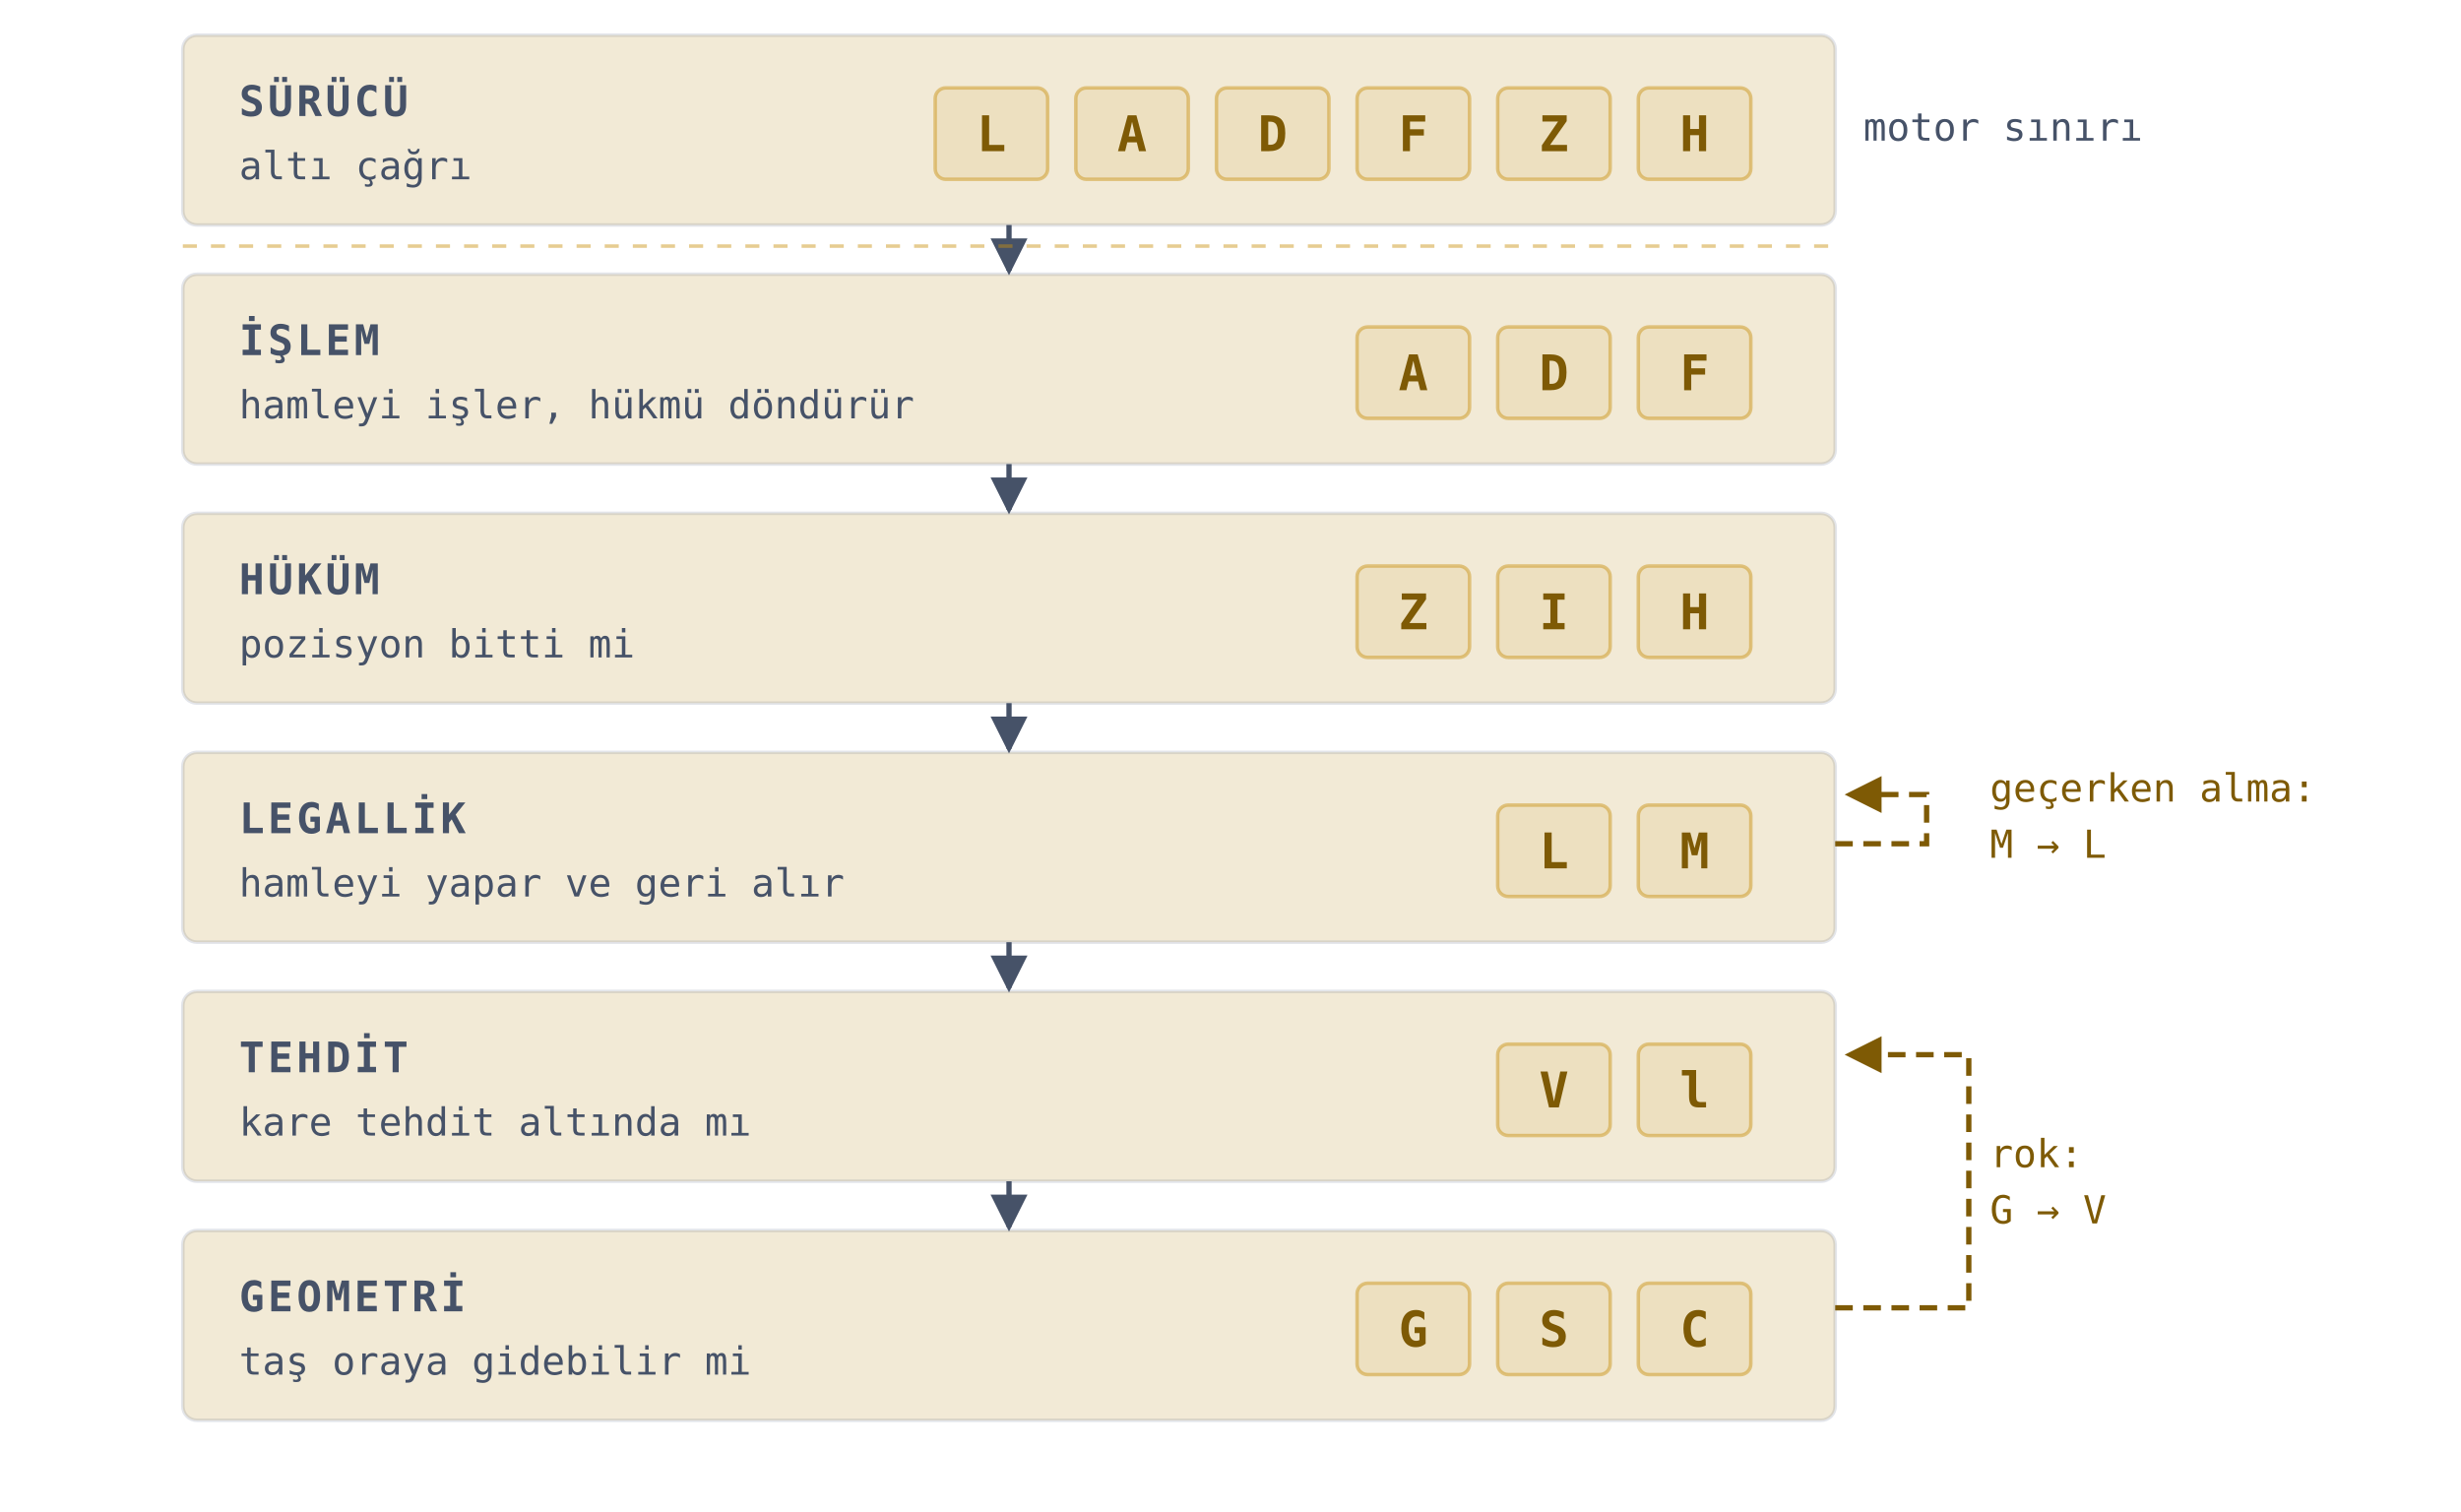
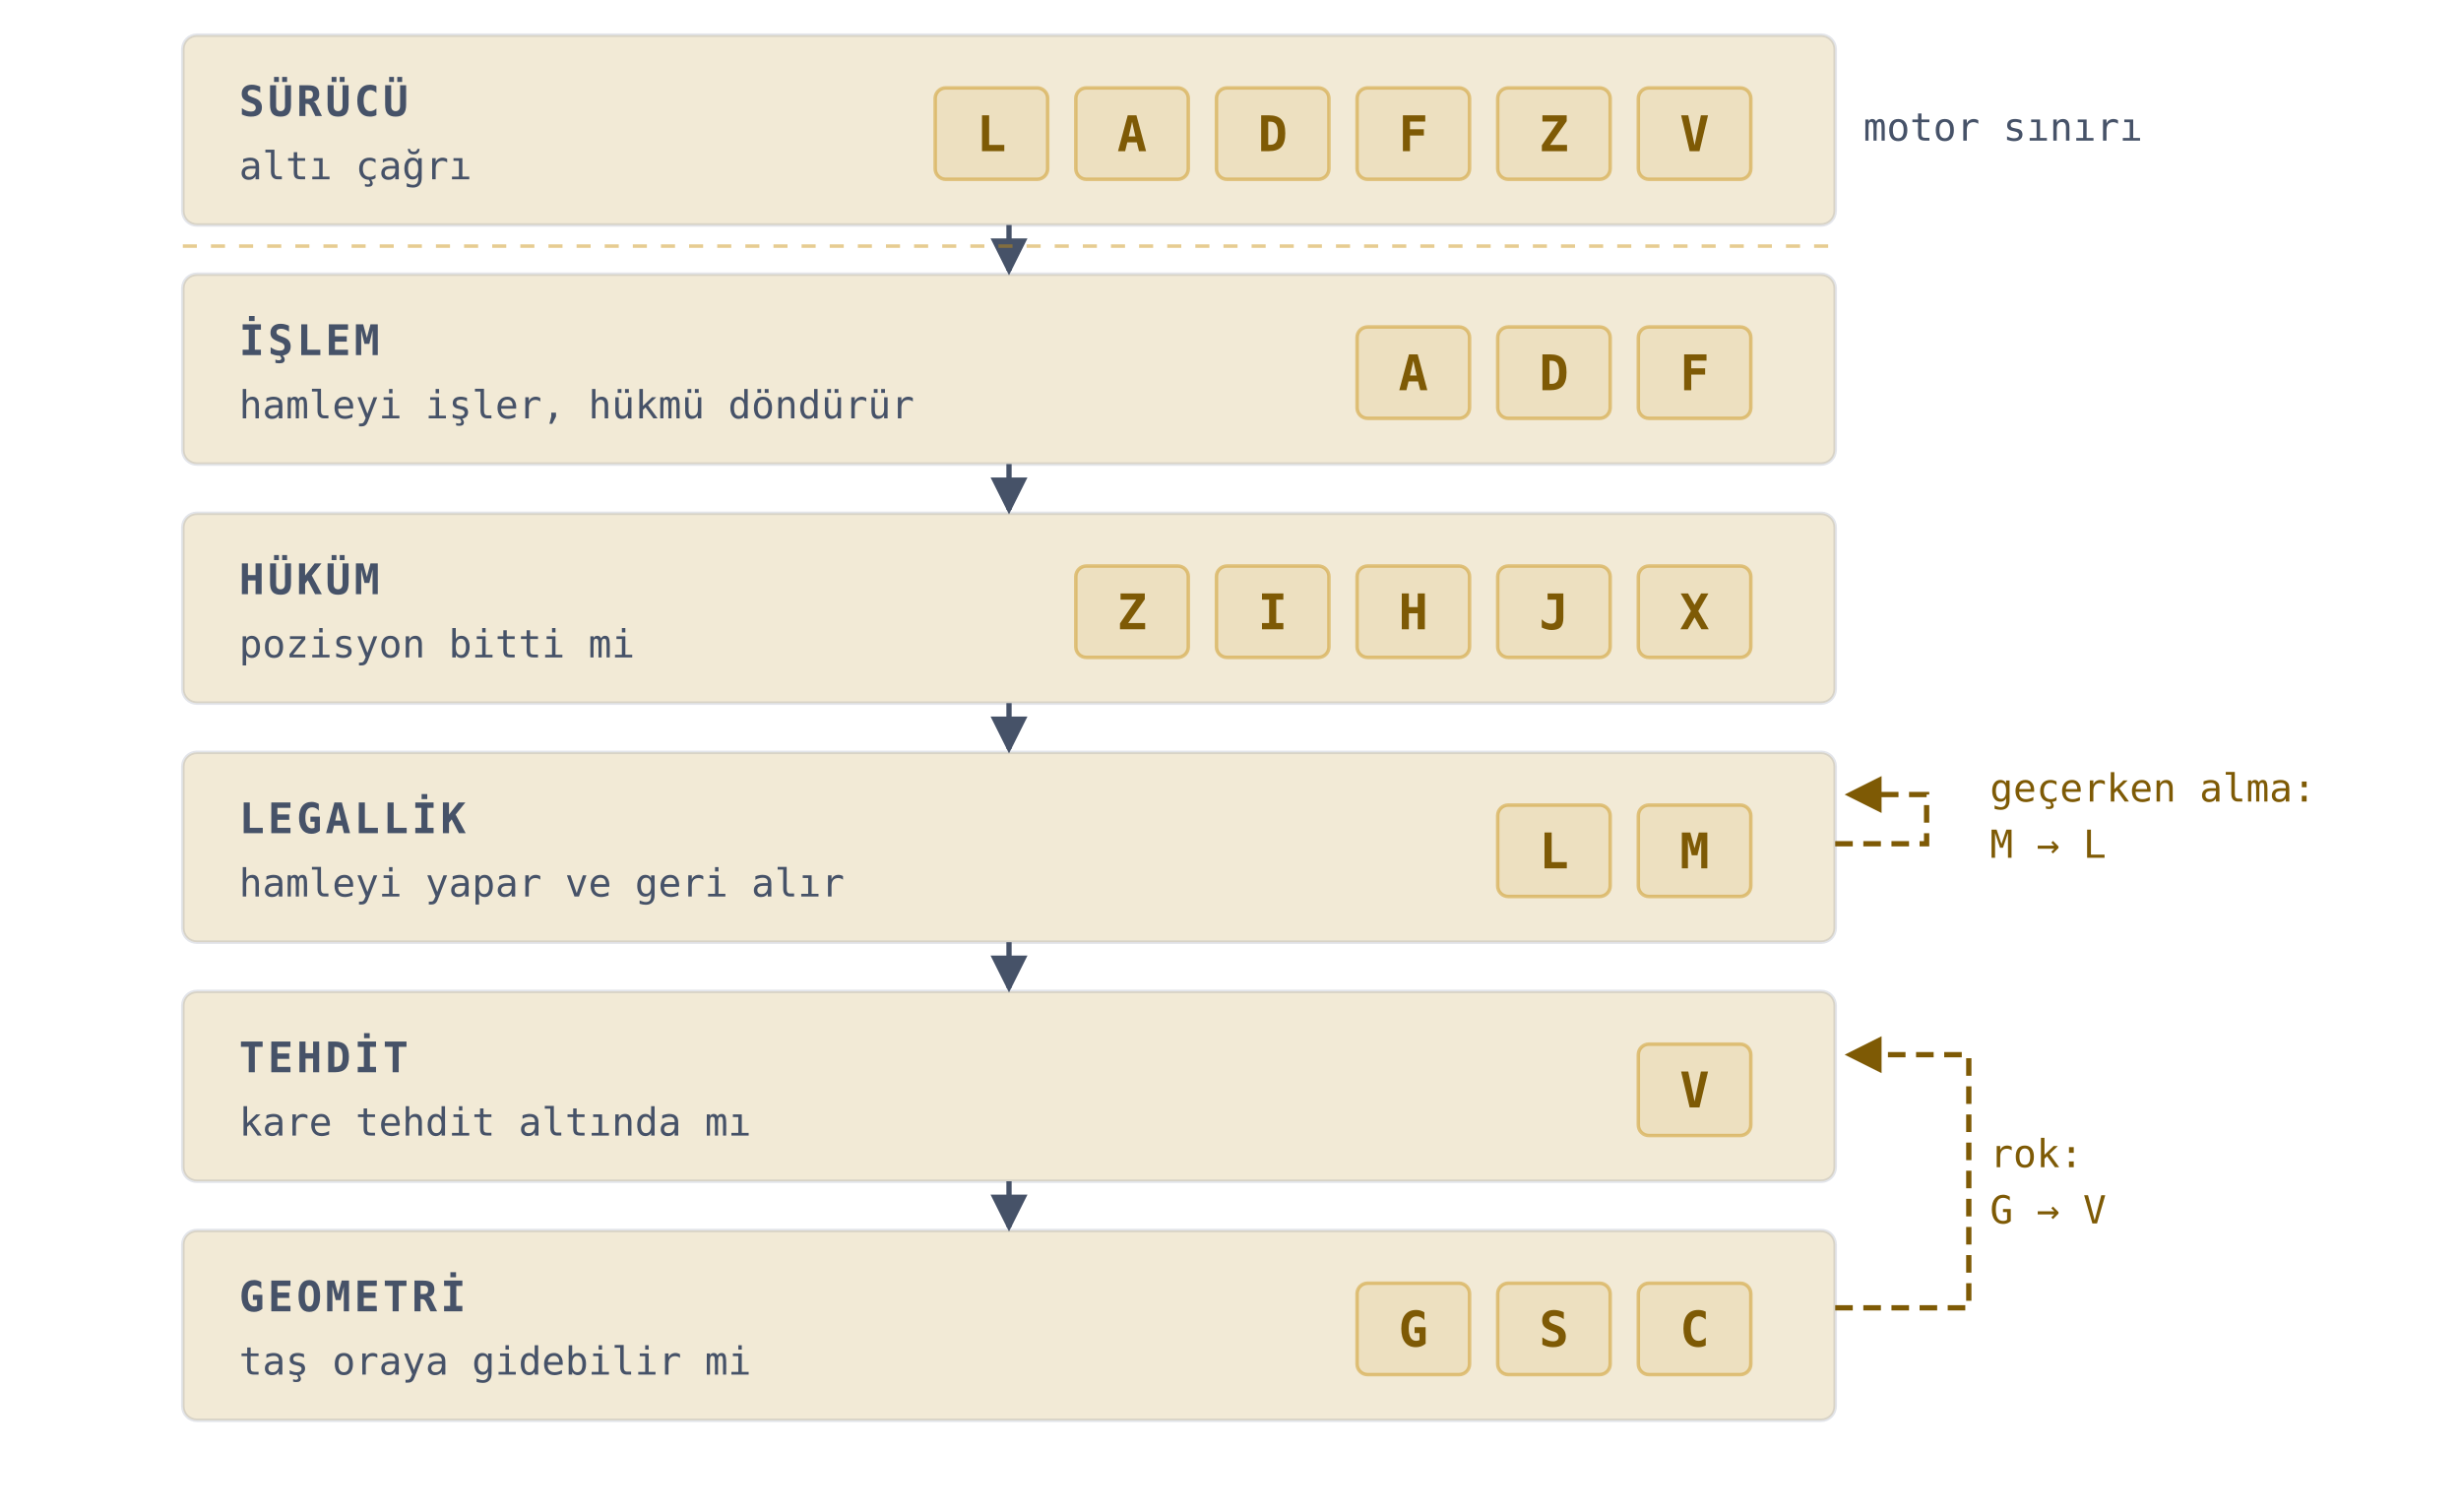
<svg xmlns="http://www.w3.org/2000/svg" viewBox="0 0 700 430" width="700" height="430" role="img" aria-label="Motorun kat haritası: geometriden sürücüye altı katman ve iki istisnai çağrı">
  <style>
.fl-bd{fill:#f2ead6;stroke:rgba(41,58,95,.13);stroke-width:1}
.fl-dv{fill:none;stroke:rgba(201,145,17,.46);stroke-width:1;stroke-dasharray:4 4}
.fl-lb{font:600 12px ui-monospace,'SF Mono',Menlo,Consolas,monospace;fill:#465268;letter-spacing:.08em}
.fl-cp{fill:rgba(201,145,17,.11);stroke:rgba(201,145,17,.46);stroke-width:1}
.fl-ct{font:700 14px ui-monospace,'SF Mono',Menlo,Consolas,monospace;fill:#7e5a05}
.fl-ar{fill:none;stroke:#465268;stroke-width:1.5}
.fl-ex{fill:none;stroke:#7e5a05;stroke-width:1.5;stroke-dasharray:5 3}
.fl-nt{font:400 11px ui-monospace,'SF Mono',Menlo,Consolas,monospace;fill:#7e5a05}
.fl-sb{font:400 11px ui-monospace,'SF Mono',Menlo,Consolas,monospace;fill:#465268}
</style>
  <defs>
    <marker id="fl-h" viewBox="0 0 8 8" refX="7" refY="4" markerWidth="7" markerHeight="7" orient="auto">
      <path d="M0 0 8 4 0 8z" fill="#465268" />
    </marker>
    <marker id="fl-g" viewBox="0 0 8 8" refX="7" refY="4" markerWidth="7" markerHeight="7" orient="auto">
      <path d="M0 0 8 4 0 8z" fill="#7e5a05" />
    </marker>
  </defs>
  <rect class="fl-bd" x="52" y="10" width="470" height="54" rx="4" />
  <text class="fl-lb" x="68" y="33">SÜRÜCÜ</text>
  <text class="fl-sb" x="68" y="51">altı çağrı</text>
  <rect class="fl-cp" x="266" y="25" width="32" height="26" rx="3" />
  <text class="fl-ct" x="282" y="43" text-anchor="middle">L</text>
  <rect class="fl-cp" x="306" y="25" width="32" height="26" rx="3" />
  <text class="fl-ct" x="322" y="43" text-anchor="middle">A</text>
  <rect class="fl-cp" x="346" y="25" width="32" height="26" rx="3" />
  <text class="fl-ct" x="362" y="43" text-anchor="middle">D</text>
  <rect class="fl-cp" x="386" y="25" width="32" height="26" rx="3" />
  <text class="fl-ct" x="402" y="43" text-anchor="middle">F</text>
  <rect class="fl-cp" x="426" y="25" width="32" height="26" rx="3" />
  <text class="fl-ct" x="442" y="43" text-anchor="middle">Z</text>
  <rect class="fl-cp" x="466" y="25" width="32" height="26" rx="3" />
-   <text class="fl-ct" x="482" y="43" text-anchor="middle">H</text>
+   <text class="fl-ct" x="482" y="43" text-anchor="middle">V</text>
  <rect class="fl-bd" x="52" y="78" width="470" height="54" rx="4" />
  <text class="fl-lb" x="68" y="101">İŞLEM</text>
  <text class="fl-sb" x="68" y="119">hamleyi işler, hükmü döndürür</text>
  <rect class="fl-cp" x="386" y="93" width="32" height="26" rx="3" />
  <text class="fl-ct" x="402" y="111" text-anchor="middle">A</text>
  <rect class="fl-cp" x="426" y="93" width="32" height="26" rx="3" />
  <text class="fl-ct" x="442" y="111" text-anchor="middle">D</text>
  <rect class="fl-cp" x="466" y="93" width="32" height="26" rx="3" />
  <text class="fl-ct" x="482" y="111" text-anchor="middle">F</text>
  <rect class="fl-bd" x="52" y="146" width="470" height="54" rx="4" />
  <text class="fl-lb" x="68" y="169">HÜKÜM</text>
  <text class="fl-sb" x="68" y="187">pozisyon bitti mi</text>
+   <rect class="fl-cp" x="306" y="161" width="32" height="26" rx="3" />
+   <text class="fl-ct" x="322" y="179" text-anchor="middle">Z</text>
+   <rect class="fl-cp" x="346" y="161" width="32" height="26" rx="3" />
+   <text class="fl-ct" x="362" y="179" text-anchor="middle">I</text>
  <rect class="fl-cp" x="386" y="161" width="32" height="26" rx="3" />
-   <text class="fl-ct" x="402" y="179" text-anchor="middle">Z</text>
+   <text class="fl-ct" x="402" y="179" text-anchor="middle">H</text>
  <rect class="fl-cp" x="426" y="161" width="32" height="26" rx="3" />
-   <text class="fl-ct" x="442" y="179" text-anchor="middle">I</text>
+   <text class="fl-ct" x="442" y="179" text-anchor="middle">J</text>
  <rect class="fl-cp" x="466" y="161" width="32" height="26" rx="3" />
-   <text class="fl-ct" x="482" y="179" text-anchor="middle">H</text>
+   <text class="fl-ct" x="482" y="179" text-anchor="middle">X</text>
  <rect class="fl-bd" x="52" y="214" width="470" height="54" rx="4" />
  <text class="fl-lb" x="68" y="237">LEGALLİK</text>
  <text class="fl-sb" x="68" y="255">hamleyi yapar ve geri alır</text>
  <rect class="fl-cp" x="426" y="229" width="32" height="26" rx="3" />
  <text class="fl-ct" x="442" y="247" text-anchor="middle">L</text>
  <rect class="fl-cp" x="466" y="229" width="32" height="26" rx="3" />
  <text class="fl-ct" x="482" y="247" text-anchor="middle">M</text>
  <rect class="fl-bd" x="52" y="282" width="470" height="54" rx="4" />
  <text class="fl-lb" x="68" y="305">TEHDİT</text>
  <text class="fl-sb" x="68" y="323">kare tehdit altında mı</text>
-   <rect class="fl-cp" x="426" y="297" width="32" height="26" rx="3" />
-   <text class="fl-ct" x="442" y="315" text-anchor="middle">V</text>
  <rect class="fl-cp" x="466" y="297" width="32" height="26" rx="3" />
-   <text class="fl-ct" x="482" y="315" text-anchor="middle">l</text>
+   <text class="fl-ct" x="482" y="315" text-anchor="middle">V</text>
  <rect class="fl-bd" x="52" y="350" width="470" height="54" rx="4" />
  <text class="fl-lb" x="68" y="373">GEOMETRİ</text>
  <text class="fl-sb" x="68" y="391">taş oraya gidebilir mi</text>
  <rect class="fl-cp" x="386" y="365" width="32" height="26" rx="3" />
  <text class="fl-ct" x="402" y="383" text-anchor="middle">G</text>
  <rect class="fl-cp" x="426" y="365" width="32" height="26" rx="3" />
  <text class="fl-ct" x="442" y="383" text-anchor="middle">S</text>
  <rect class="fl-cp" x="466" y="365" width="32" height="26" rx="3" />
  <text class="fl-ct" x="482" y="383" text-anchor="middle">C</text>
  <path class="fl-ar" d="M287 64 287 77" marker-end="url(#fl-h)" />
  <path class="fl-ar" d="M287 132 287 145" marker-end="url(#fl-h)" />
  <path class="fl-ar" d="M287 200 287 213" marker-end="url(#fl-h)" />
  <path class="fl-ar" d="M287 268 287 281" marker-end="url(#fl-h)" />
  <path class="fl-ar" d="M287 336 287 349" marker-end="url(#fl-h)" />
  <path class="fl-dv" d="M52 70 522 70" />
  <text class="fl-sb" x="530" y="40">motor sınırı</text>
  <path class="fl-ex" d="M522 372 560 372 560 300 526 300" marker-end="url(#fl-g)" />
  <text class="fl-nt" x="566" y="332">rok:</text>
  <text class="fl-nt" x="566" y="348">G → V</text>
  <path class="fl-ex" d="M522 240 548 240 548 226 526 226" marker-end="url(#fl-g)" />
  <text class="fl-nt" x="566" y="228">geçerken alma:</text>
  <text class="fl-nt" x="566" y="244">M → L</text>
</svg>
